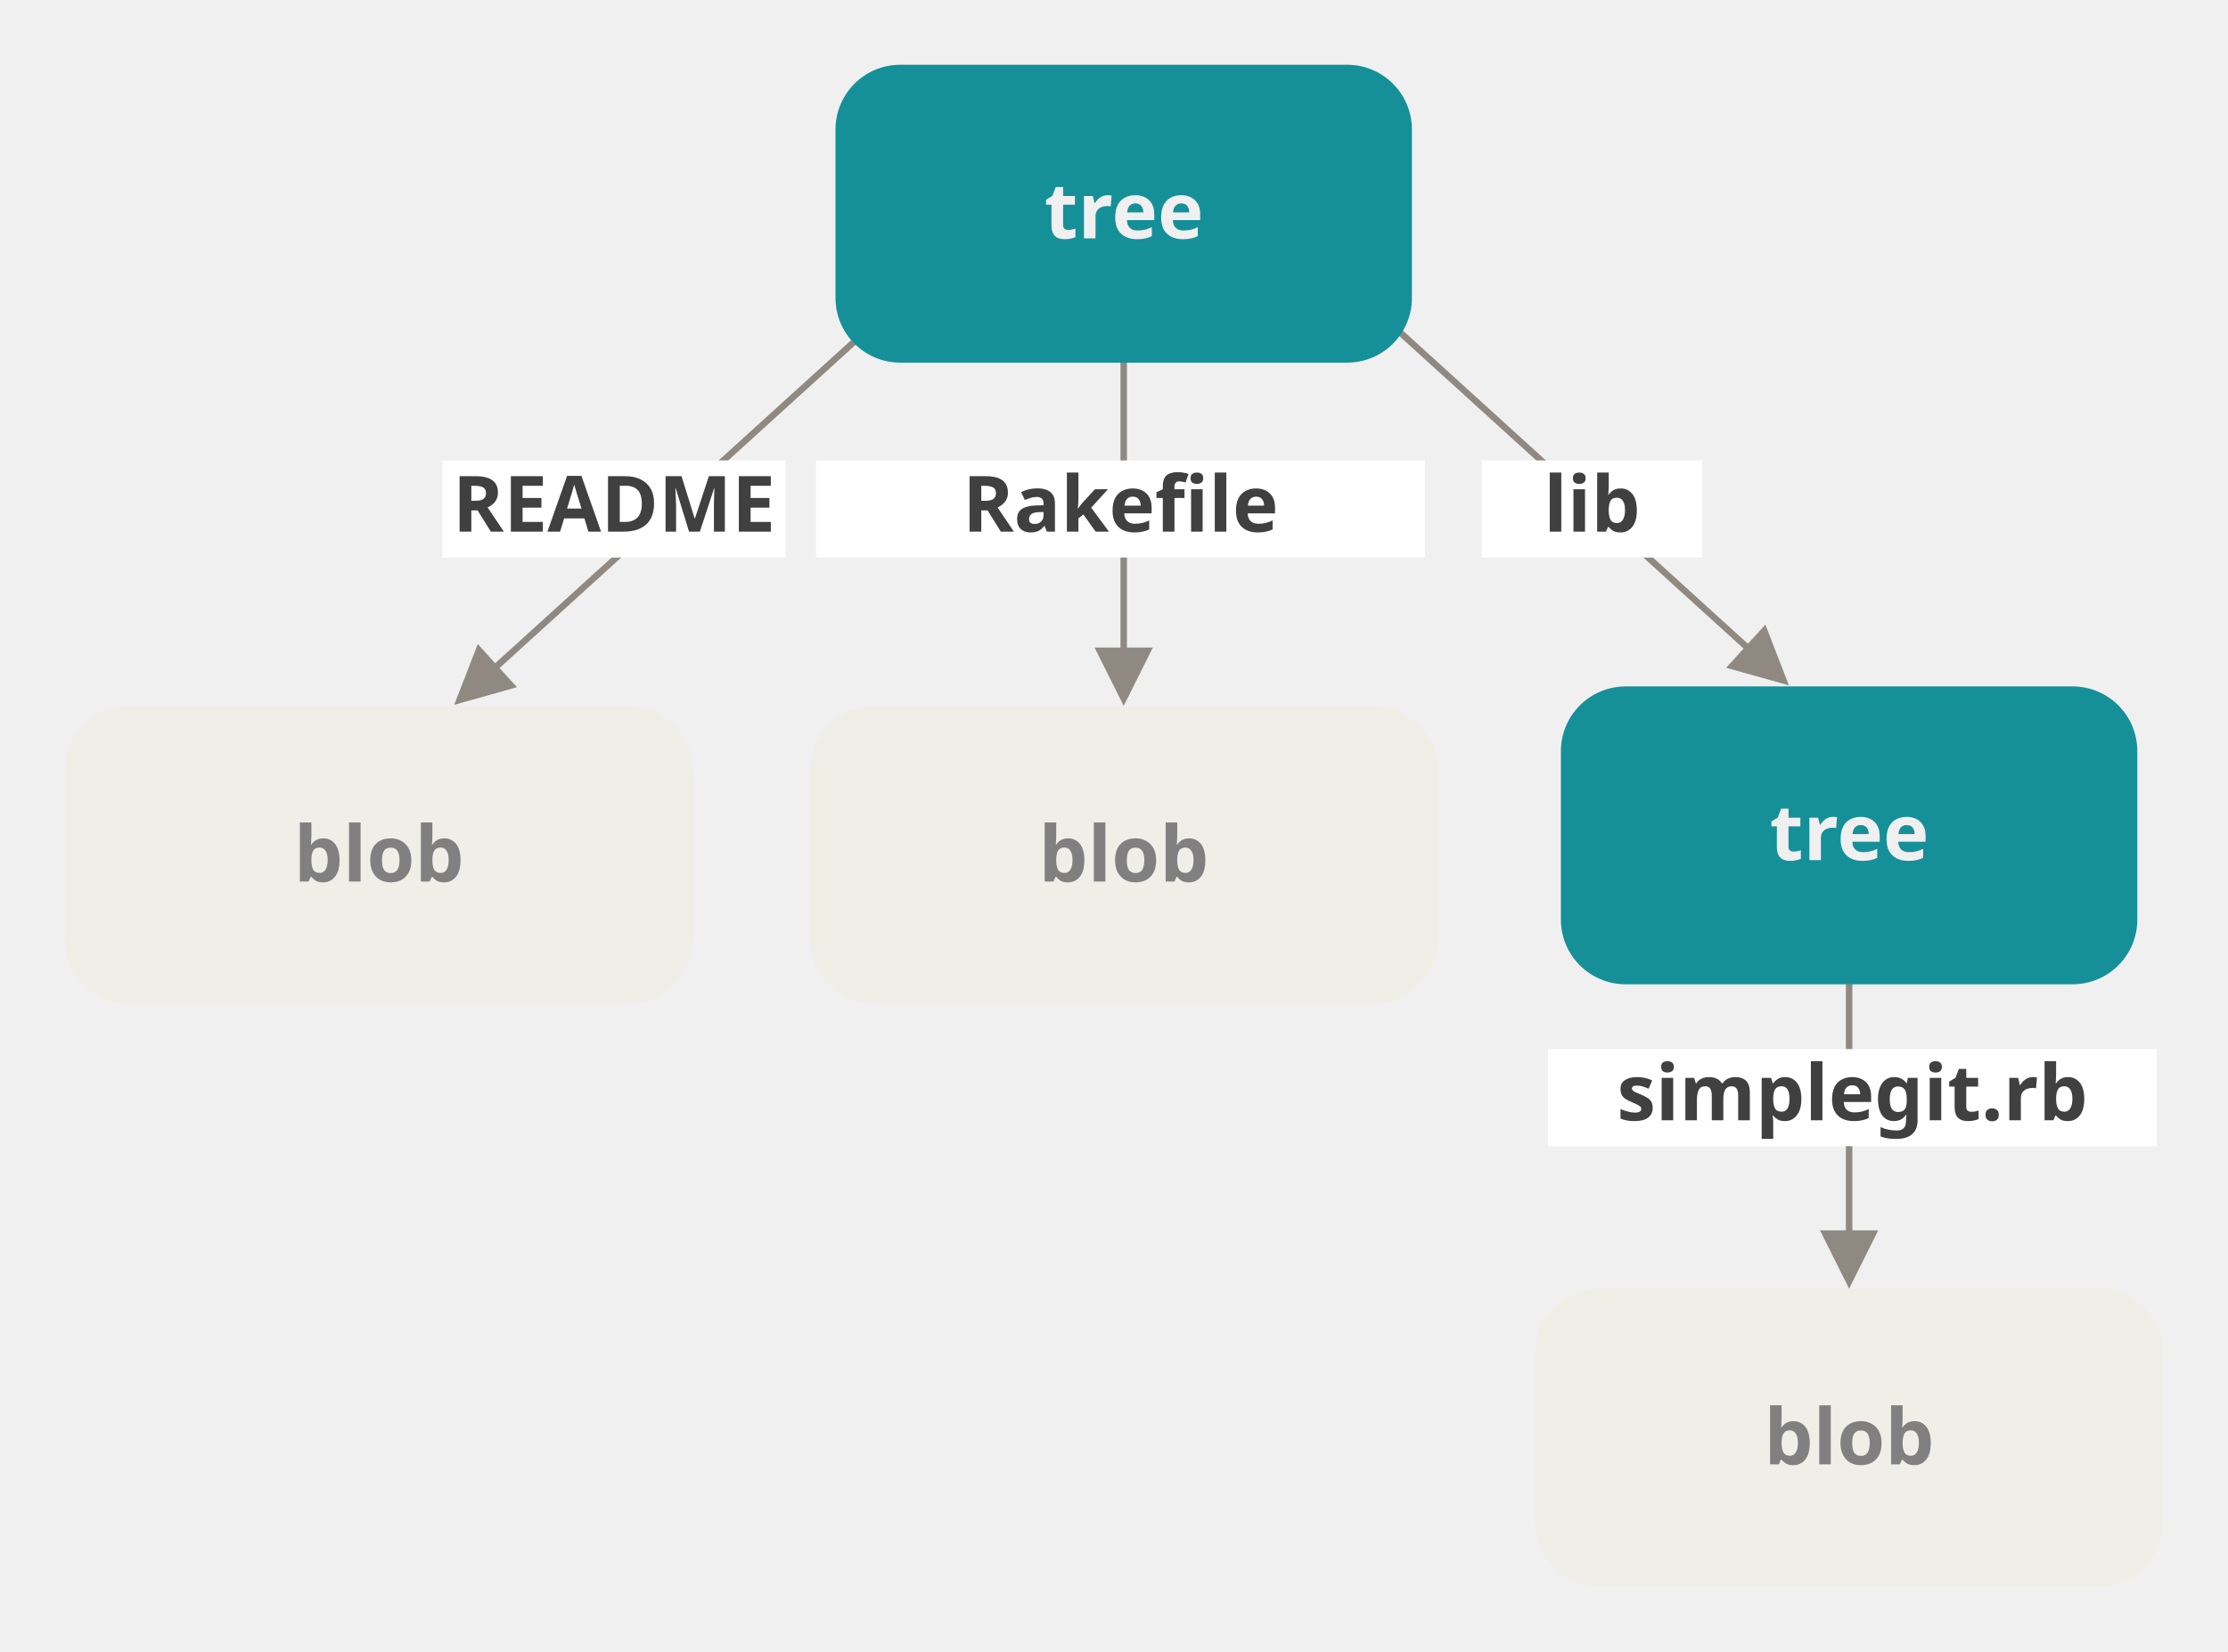
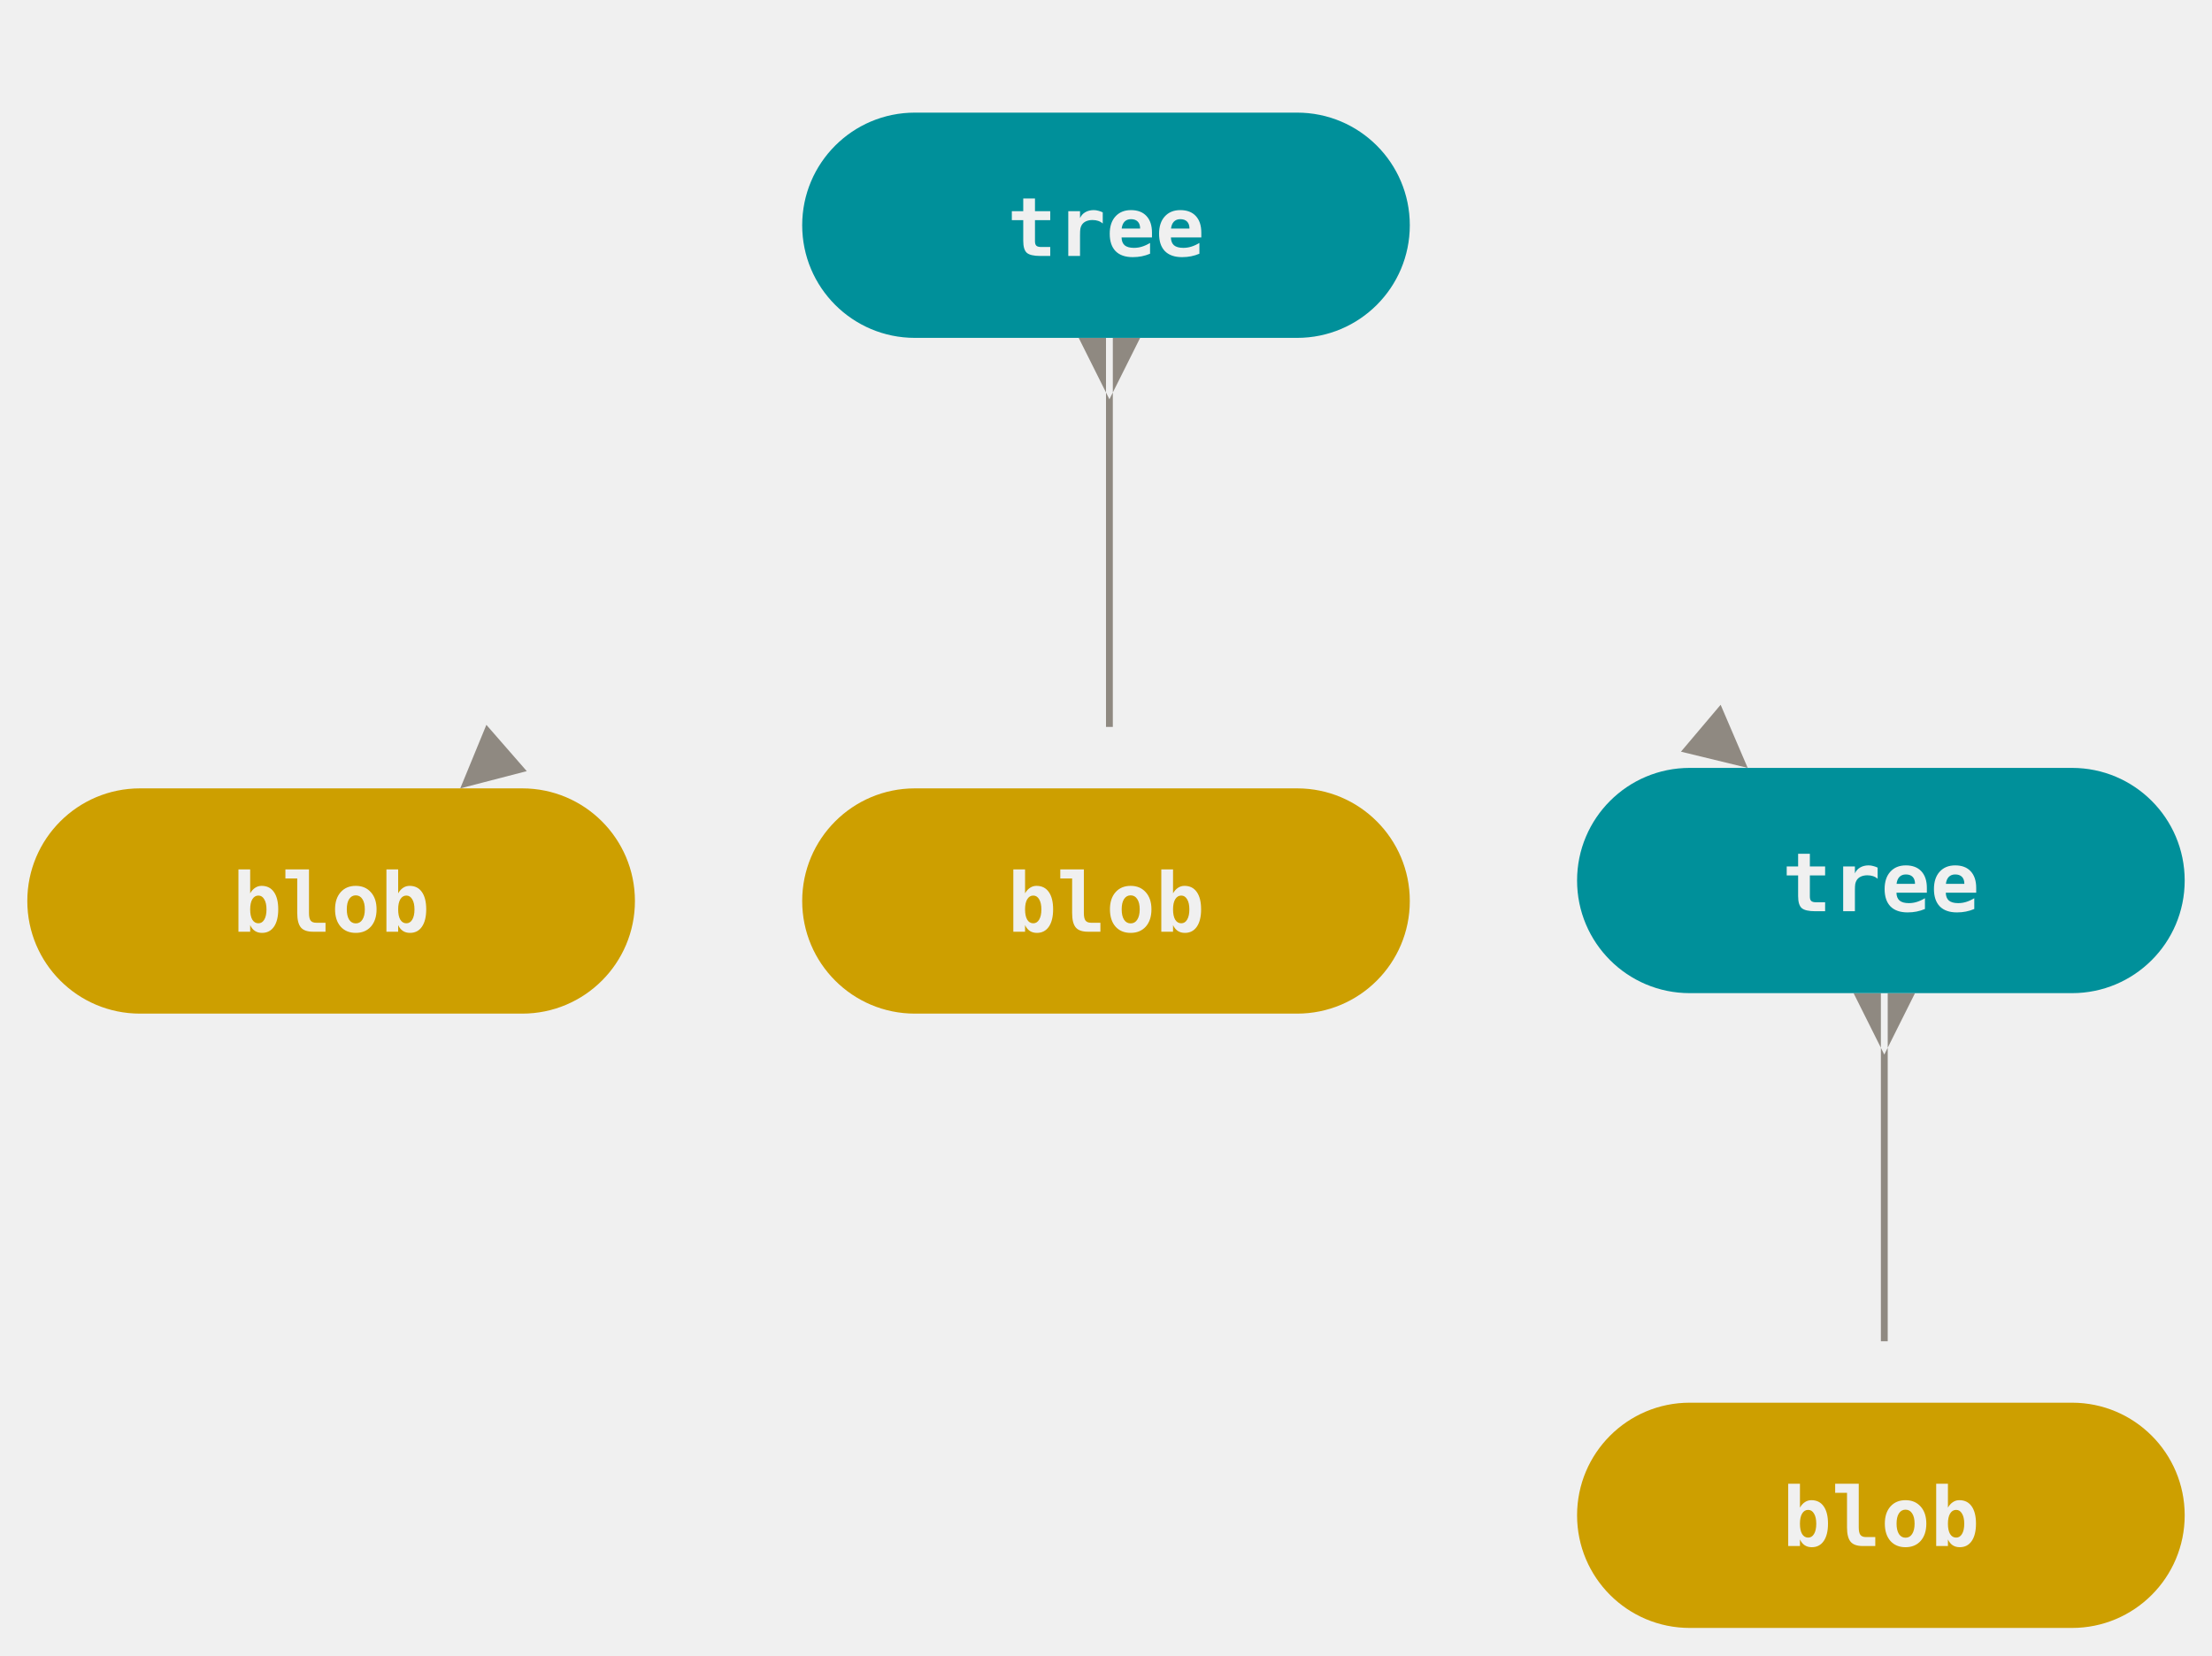
- <svg xmlns="http://www.w3.org/2000/svg" id="svg2972" version="1.1" viewBox="0 0 344 255">
-   <g id="11---Data-Model-1" fill="none" fill-rule="evenodd">
-     <g id="brown" transform="translate(125 109)">
-       <rect id="Rectangle-1" width="97" height="46" rx="10" fill="#EFEFE7" />
-       <text id="blob" transform="translate(0,-1.866)" font-size="12px" font-weight="700" style="fill:#979797;font-family:'Source Code Pro';font-size:12px;font-weight:700;text-anchor:middle">
-         <tspan id="tspan2913" x="48.5" y="29" style="fill:gray">blob</tspan>
-       </text>
-     </g>
-     <g id="brown-4" transform="translate(10 109)">
-       <rect id="rect2917" width="97" height="46" rx="10" fill="#EFEFE7" />
-       <text id="text2921" transform="translate(0,-1.866)" font-size="12px" font-weight="700" style="fill:#979797;font-family:'Source Code Pro';font-size:12px;font-weight:700;text-anchor:middle">
-         <tspan id="tspan2919" x="48.5" y="29" style="fill:gray">blob</tspan>
-       </text>
-     </g>
-     <g id="brown-5" transform="translate(237 199)">
-       <rect id="rect2924" width="97" height="46" rx="10" fill="#EFEFE7" />
-       <text id="text2928" transform="translate(0,-1.866)" font-size="12px" font-weight="700" style="fill:#979797;font-family:'Source Code Pro';font-size:12px;font-weight:700;text-anchor:middle">
-         <tspan id="tspan2926" x="48.5" y="29" style="fill:gray">blob</tspan>
-       </text>
-     </g>
-     <path id="Line" d="m76.457 102.42 70.077-63.622.672.74-70.077 63.622 2.689 2.962-9.688 2.718 3.639-9.381 2.689 2.962z" fill="#8F8981" fill-rule="nonzero" />
-     <path id="Line-3" transform="matrix(-1 0 0 1 475.34 0)" d="m205.46 99.416 70.077-63.622.672.74-70.077 63.622 2.689 2.962-9.688 2.718 3.639-9.381z" style="fill-rule:nonzero;fill:#8f8981" />
-     <path id="Line-2" d="m173 100v-60h1v60h4l-4.5 9-4.5-9h4z" fill="#8F8981" fill-rule="nonzero" />
-     <path id="Line-4" d="m285 190v-60h1v60h4l-4.5 9-4.5-9h4z" fill="#8F8981" fill-rule="nonzero" />
-     <g id="Rectangle-6-+-simplegit.rb" transform="translate(239 162)">
-       <rect id="Rectangle-6" width="94" height="15" fill="#FFFFFF" />
-       <text id="simplegit.rb" fill="#979797" font-family="Source Code Pro" font-size="12px" font-weight="700" text-anchor="middle" style="fill:#404040">
-         <tspan id="tspan2936" x="47" y="11" fill="#808080" style="fill:#404040">simplegit.rb</tspan>
-       </text>
-     </g>
-     <g id="Rectangle-6-+-simplegit.rb-2" transform="translate(126,71.1)">
-       <rect id="rect2940" width="94" height="15" style="fill:white" />
-       <text id="Rakefile" font-size="12px" font-weight="700" style="fill:#404040;font-family:'Source Code Pro';font-size:12px;font-weight:700;text-anchor:middle">
-         <tspan id="tspan2942" x="47" y="11" style="fill:#404040">Rakefile</tspan>
-       </text>
-     </g>
-     <g id="Rectangle-6-+-simplegit.rb-4" transform="translate(68.3,71.1)">
-       <rect id="rect2946" width="53" height="15" style="fill:white" />
-       <text id="README" font-size="12px" font-weight="700" style="fill:#404040;font-family:'Source Code Pro';font-size:12px;font-weight:700;text-anchor:middle">
-         <tspan id="tspan2948" x="26.5" y="11" style="fill:#404040">README</tspan>
-       </text>
-     </g>
-     <g id="Rectangle-6-+-simplegit.rb-3" transform="translate(228.8,71.1)">
-       <rect id="rect2952" width="34" height="15" style="fill:white" />
-       <text id="lib" font-size="12px" font-weight="700" style="fill:#404040;font-family:'Source Code Pro';font-size:12px;font-weight:700;text-anchor:middle">
-         <tspan id="tspan2954" x="17" y="11" style="fill:#404040">lib</tspan>
-       </text>
-     </g>
-     <g id="brown-2" transform="translate(129 10)">
-       <rect id="rect2958" width="89" height="46" rx="10" fill="#159099" />
-       <text id="tree" transform="translate(.021656 -2.184)" font-size="12px" font-weight="700" style="fill:#f0f0f0;font-family:'Source Code Pro';font-size:12px;font-weight:700;text-anchor:middle">
-         <tspan id="tspan2960" x="44.5" y="29" style="fill:#f0f0f0">tree</tspan>
-       </text>
-     </g>
-     <g id="brown-3" transform="translate(241 106)">
-       <rect id="rect2964" width="89" height="46" rx="10" fill="#159099" />
-       <text id="text2968" transform="translate(.021656 -1.184)" font-size="12px" font-weight="700" style="fill:#f0f0f0;font-family:'Source Code Pro';font-size:12px;font-weight:700;text-anchor:middle">
-         <tspan id="tspan2966" x="44.5" y="28" style="fill:#f0f0f0">tree</tspan>
-       </text>
-     </g>
+ <svg xmlns="http://www.w3.org/2000/svg" version="1.1" width="648" height="485" viewBox="0 0 324 242.5">
+   <path d="M143.083 49.5 L74.199 109.584 L71.241 106.193 L67.417 115.5 L77.157 112.975 L74.199 109.584 Z" fill="#8f8981" />
+   <path d="m162 49.5v57h1v-57h4l-4.5 9-4.5-9z" fill="#8f8981" />
+   <path d="M181.508 49.5 L249.121 106.688 L246.215 110.124 L255.992 112.5 L252.027 103.252 L249.121 106.688 Z" fill="#8f8981" />
+   <path d="m275.5 145.5v51h1v-51h4l-4.5 9-4.5-9z" fill="#8f8981" />
+   <g>
+     <rect x="117.5" y="16.5" width="89" height="33" rx="16.5" ry="16.5" fill="#00909a" />
+     <text font-size="12px" font-weight="700" font-family="'JetBrains Mono', 'Source Code Pro', monospace" text-anchor="middle">
+       <tspan x="162" y="37.5" fill="#f0f0f0">tree</tspan>
+     </text>
+   </g>
+   <g>
+     <rect x="231" y="112.5" width="89" height="33" rx="16.5" ry="16.5" fill="#00909a" />
+     <text font-size="12px" font-weight="700" font-family="'JetBrains Mono', 'Source Code Pro', monospace" text-anchor="middle">
+       <tspan x="275.5" y="133.5" fill="#f0f0f0">tree</tspan>
+     </text>
+   </g>
+   <g>
+     <rect x="4" y="115.5" width="89" height="33" rx="16.5" ry="16.5" fill="#cd9f00" />
+     <text font-size="12px" font-weight="700" font-family="'JetBrains Mono', 'Source Code Pro', monospace" text-anchor="middle">
+       <tspan x="48.5" y="136.5" fill="#f0f0f0">blob</tspan>
+     </text>
+   </g>
+   <g>
+     <rect x="117.5" y="115.5" width="89" height="33" rx="16.5" ry="16.5" fill="#cd9f00" />
+     <text font-size="12px" font-weight="700" font-family="'JetBrains Mono', 'Source Code Pro', monospace" text-anchor="middle">
+       <tspan x="162" y="136.5" fill="#f0f0f0">blob</tspan>
+     </text>
+   </g>
+   <g>
+     <rect x="231" y="205.5" width="89" height="33" rx="16.5" ry="16.5" fill="#cd9f00" />
+     <text font-size="12px" font-weight="700" font-family="'JetBrains Mono', 'Source Code Pro', monospace" text-anchor="middle">
+       <tspan x="275.5" y="226.5" fill="#f0f0f0">blob</tspan>
+     </text>
  </g>
</svg>
